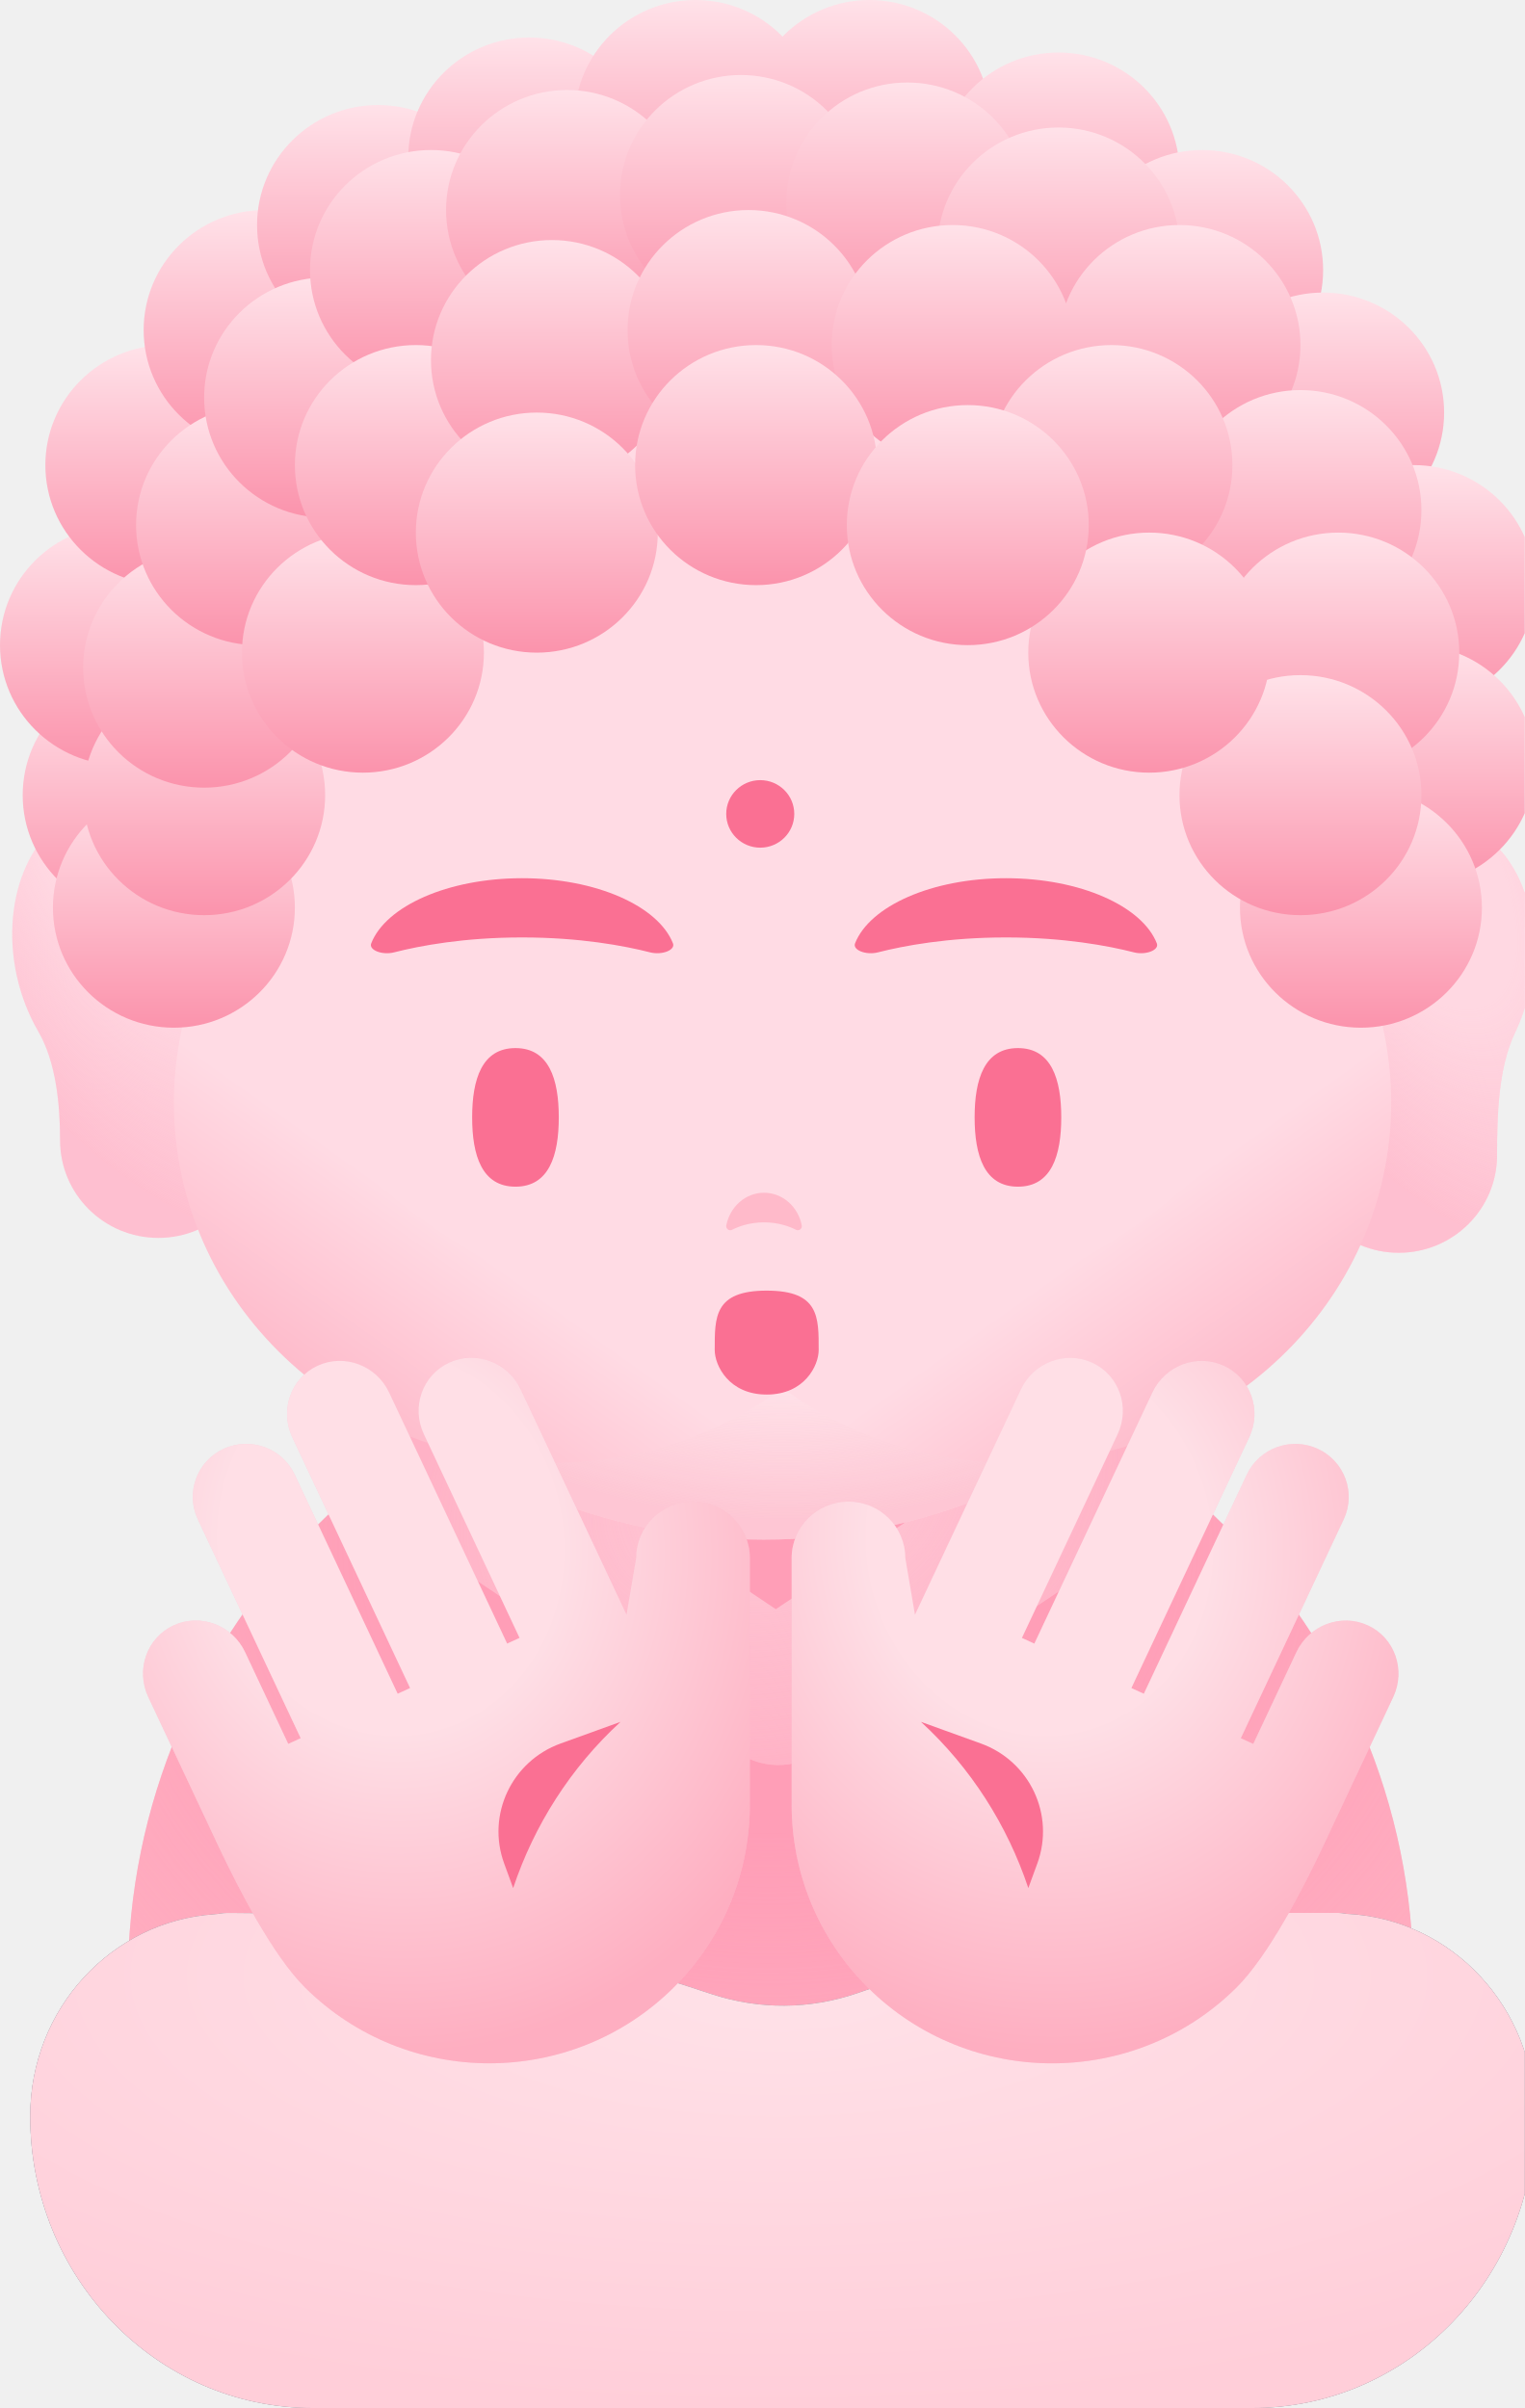
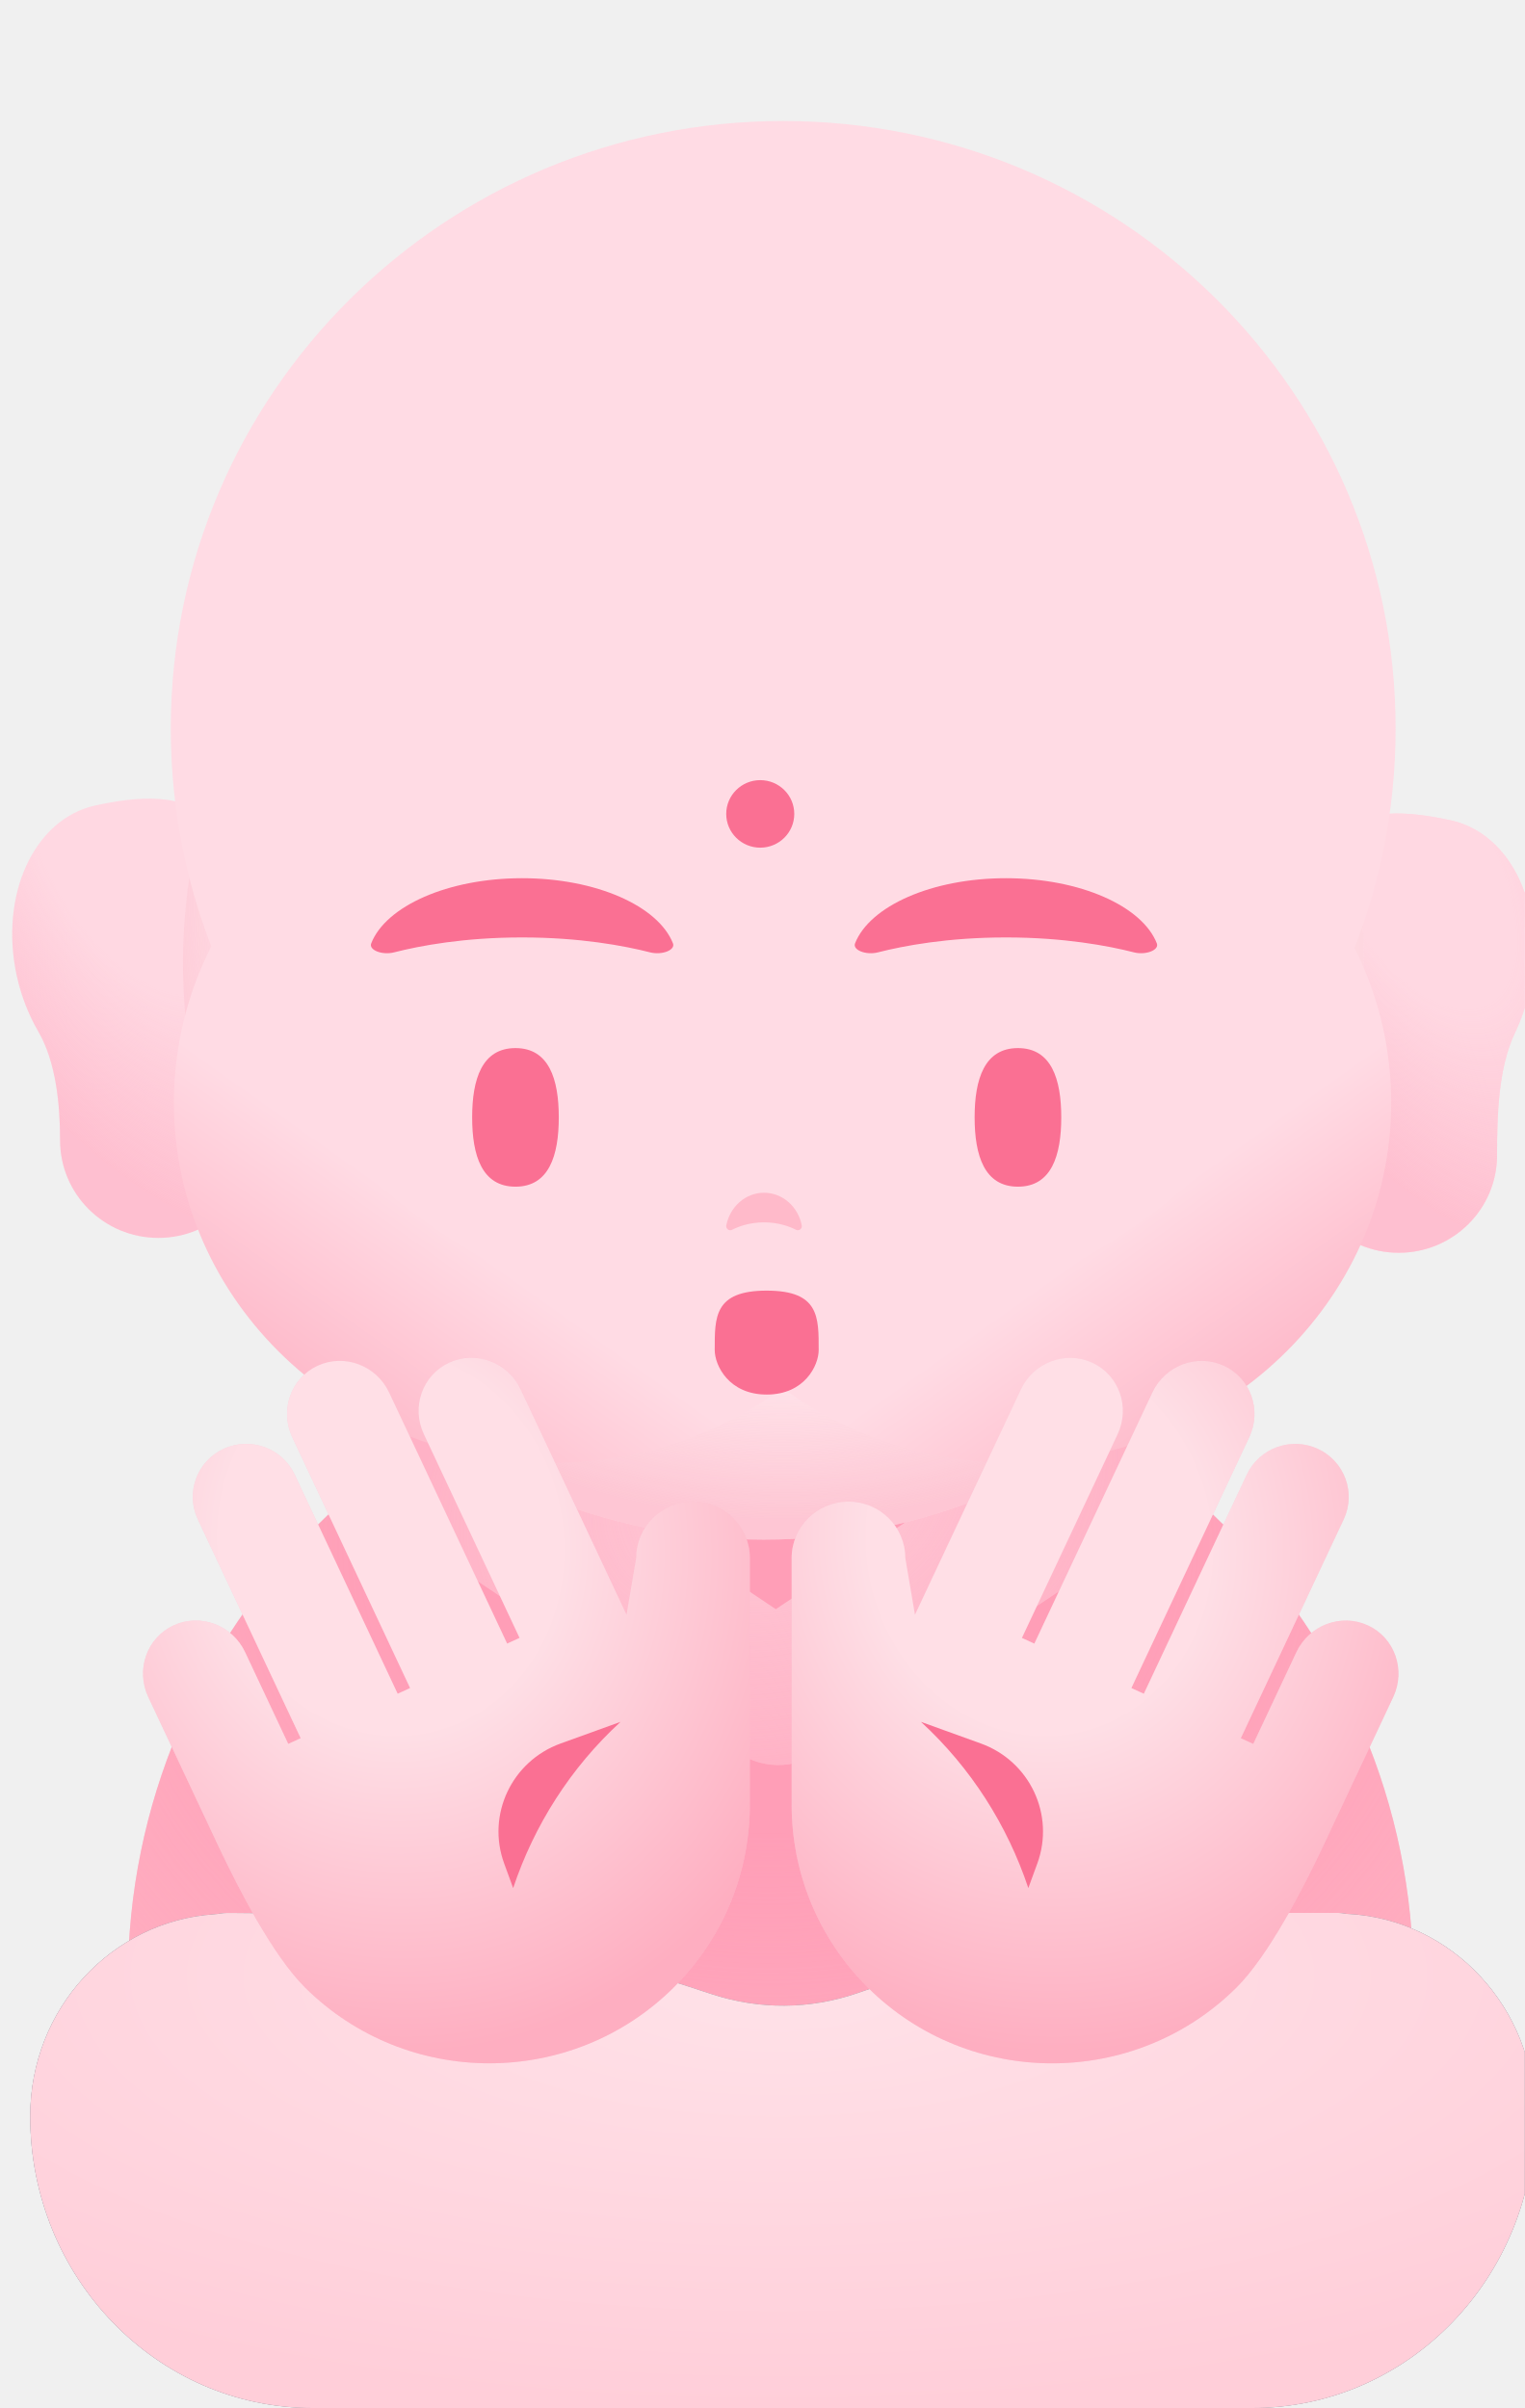
<svg xmlns="http://www.w3.org/2000/svg" width="88" height="139" viewBox="0 0 88 139" fill="none">
  <g id="art" clip-path="url(#clip0_260_4375)">
    <g id="ë¶ì²_3">
      <g id="Group 5">
        <g id="Rectangle 33">
          <path d="M7.38 114.342C7.38 93.853 23.989 77.244 44.477 77.244C64.966 77.244 81.575 93.853 81.575 114.342V130.187H7.38V114.342Z" fill="#FF9EB7" />
          <path d="M7.38 114.342C7.38 93.853 23.989 77.244 44.477 77.244C64.966 77.244 81.575 93.853 81.575 114.342V130.187H7.38V114.342Z" fill="url(#paint0_radial_260_4375)" fill-opacity="0.5" />
        </g>
        <g id="Union">
          <path d="M61.428 81.712C63.318 80.443 65.878 80.947 67.147 82.837C68.416 84.728 67.912 87.289 66.022 88.558L47.219 101.184C45.561 102.297 43.387 102.047 42.021 100.693C41.583 100.579 41.155 100.392 40.758 100.126L23.531 88.558C21.641 87.289 21.137 84.728 22.406 82.837C23.675 80.947 26.236 80.443 28.126 81.712L44.776 92.893L61.428 81.712Z" fill="#FFC7D5" />
          <path d="M61.428 81.712C63.318 80.443 65.878 80.947 67.147 82.837C68.416 84.728 67.912 87.289 66.022 88.558L47.219 101.184C45.561 102.297 43.387 102.047 42.021 100.693C41.583 100.579 41.155 100.392 40.758 100.126L23.531 88.558C21.641 87.289 21.137 84.728 22.406 82.837C23.675 80.947 26.236 80.443 28.126 81.712L44.776 92.893L61.428 81.712Z" fill="url(#paint1_radial_260_4375)" fill-opacity="0.5" />
        </g>
        <path id="Union_2" d="M76.784 48.502C78.435 46.458 81.506 46.87 83.738 47.355C87.269 48.124 89.295 52.534 88.263 57.206C88.072 58.068 87.791 58.878 87.436 59.622C86.465 61.66 86.401 64.427 86.401 66.685C86.401 69.794 83.862 72.314 80.728 72.314C77.596 72.314 75.056 69.794 75.056 66.685C75.056 63.997 75.552 60.645 75.266 57.972C75.145 56.847 75.206 55.644 75.476 54.424C75.855 52.705 75.824 49.692 76.784 48.502Z" fill="#FFDBE4" />
        <g id="Union_3">
          <path d="M76.784 48.502C78.435 46.458 81.506 46.87 83.738 47.355C87.269 48.124 89.295 52.534 88.263 57.206C88.072 58.068 87.791 58.878 87.436 59.622C86.465 61.66 86.401 64.427 86.401 66.685C86.401 69.794 83.862 72.314 80.728 72.314C77.596 72.314 75.056 69.794 75.056 66.685C75.056 63.997 75.552 60.645 75.266 57.972C75.145 56.847 75.206 55.644 75.476 54.424C75.855 52.705 75.824 49.692 76.784 48.502Z" fill="#FFD8E2" />
          <path d="M76.784 48.502C78.435 46.458 81.506 46.87 83.738 47.355C87.269 48.124 89.295 52.534 88.263 57.206C88.072 58.068 87.791 58.878 87.436 59.622C86.465 61.66 86.401 64.427 86.401 66.685C86.401 69.794 83.862 72.314 80.728 72.314C77.596 72.314 75.056 69.794 75.056 66.685C75.056 63.997 75.552 60.645 75.266 57.972C75.145 56.847 75.206 55.644 75.476 54.424C75.855 52.705 75.824 49.692 76.784 48.502Z" fill="url(#paint2_radial_260_4375)" fill-opacity="0.5" />
        </g>
        <g id="Union_4">
          <path d="M5.498 46.497C7.73 46.011 10.802 45.599 12.452 47.644C13.412 48.834 13.381 51.847 13.761 53.565C13.961 54.471 14.046 55.367 14.027 56.228C13.964 59.167 14.813 62.886 14.813 65.826C14.813 68.935 12.273 71.456 9.14 71.456C6.007 71.456 3.468 68.935 3.468 65.826C3.468 63.775 3.237 61.306 2.205 59.533C1.657 58.591 1.232 57.517 0.973 56.348C-0.059 51.676 1.967 47.265 5.498 46.497Z" fill="#FFD8E2" />
          <path d="M5.498 46.497C7.73 46.011 10.802 45.599 12.452 47.644C13.412 48.834 13.381 51.847 13.761 53.565C13.961 54.471 14.046 55.367 14.027 56.228C13.964 59.167 14.813 62.886 14.813 65.826C14.813 68.935 12.273 71.456 9.14 71.456C6.007 71.456 3.468 68.935 3.468 65.826C3.468 63.775 3.237 61.306 2.205 59.533C1.657 58.591 1.232 57.517 0.973 56.348C-0.059 51.676 1.967 47.265 5.498 46.497Z" fill="url(#paint3_radial_260_4375)" fill-opacity="0.5" />
        </g>
        <path id="Vector" d="M45.066 87.74C63.578 87.74 78.584 72.849 78.584 54.479C78.584 36.109 63.578 21.218 45.066 21.218C26.555 21.218 11.548 36.109 11.548 54.479C11.548 72.849 26.555 87.74 45.066 87.74Z" fill="url(#paint4_linear_260_4375)" />
        <g id="Vector_2">
          <path d="M44.91 88.01C63.573 88.01 78.702 73.312 78.702 55.181C78.702 37.05 63.573 22.352 44.91 22.352C26.247 22.352 11.118 37.05 11.118 55.181C11.118 73.312 26.247 88.01 44.91 88.01Z" fill="#FFE2E9" />
          <path d="M44.91 88.01C63.573 88.01 78.702 73.312 78.702 55.181C78.702 37.05 63.573 22.352 44.91 22.352C26.247 22.352 11.118 37.05 11.118 55.181C11.118 73.312 26.247 88.01 44.91 88.01Z" fill="url(#paint5_radial_260_4375)" fill-opacity="0.5" />
        </g>
        <g id="Vector_3">
          <path d="M44.079 88.874C62.59 88.874 77.597 73.983 77.597 55.613C77.597 37.243 62.59 22.352 44.079 22.352C25.567 22.352 10.56 37.243 10.56 55.613C10.56 73.983 25.567 88.874 44.079 88.874Z" fill="#FFE2E9" />
          <path d="M44.079 88.874C62.59 88.874 77.597 73.983 77.597 55.613C77.597 37.243 62.59 22.352 44.079 22.352C25.567 22.352 10.56 37.243 10.56 55.613C10.56 73.983 25.567 88.874 44.079 88.874Z" fill="url(#paint6_radial_260_4375)" fill-opacity="0.5" />
        </g>
        <path id="Vector_4" d="M31.854 84.439C43.904 84.439 53.673 75.133 53.673 63.654C53.673 52.175 43.904 42.869 31.854 42.869C19.805 42.869 10.036 52.175 10.036 63.654C10.036 75.133 19.805 84.439 31.854 84.439Z" fill="url(#paint7_linear_260_4375)" />
        <path id="Vector_5" d="M58.474 84.439C70.523 84.439 80.292 75.133 80.292 63.654C80.292 52.175 70.523 42.869 58.474 42.869C46.424 42.869 36.655 52.175 36.655 63.654C36.655 75.133 46.424 84.439 58.474 84.439Z" fill="url(#paint8_linear_260_4375)" />
        <path id="Vector_6" d="M45.202 77.134C64.723 77.134 80.548 61.431 80.548 42.06C80.548 22.688 64.723 6.985 45.202 6.985C25.681 6.985 9.856 22.688 9.856 42.06C9.856 61.431 25.681 77.134 45.202 77.134Z" fill="#FFDBE4" />
-         <g id="Group 44">
-           <path id="Vector_7" d="M8.291 52.828C12.147 52.828 15.273 49.726 15.273 45.9C15.273 42.074 12.147 38.972 8.291 38.972C4.435 38.972 1.31 42.074 1.31 45.9C1.31 49.726 4.435 52.828 8.291 52.828Z" fill="url(#paint9_linear_260_4375)" />
-           <path id="Vector_8" d="M6.982 44.168C10.838 44.168 13.964 41.066 13.964 37.24C13.964 33.413 10.838 30.311 6.982 30.311C3.126 30.311 0 33.413 0 37.24C0 41.066 3.126 44.168 6.982 44.168Z" fill="url(#paint10_linear_260_4375)" />
-           <path id="Vector_9" d="M9.6 33.776C13.456 33.776 16.582 30.674 16.582 26.848C16.582 23.021 13.456 19.919 9.6 19.919C5.744 19.919 2.618 23.021 2.618 26.848C2.618 30.674 5.744 33.776 9.6 33.776Z" fill="url(#paint11_linear_260_4375)" />
-           <path id="Vector_10" d="M15.273 25.981C19.129 25.981 22.255 22.879 22.255 19.053C22.255 15.226 19.129 12.125 15.273 12.125C11.417 12.125 8.291 15.226 8.291 19.053C8.291 22.879 11.417 25.981 15.273 25.981Z" fill="url(#paint12_linear_260_4375)" />
-           <path id="Vector_11" d="M21.818 19.919C25.674 19.919 28.8 16.817 28.8 12.991C28.8 9.164 25.674 6.062 21.818 6.062C17.962 6.062 14.836 9.164 14.836 12.991C14.836 16.817 17.962 19.919 21.818 19.919Z" fill="url(#paint13_linear_260_4375)" />
-           <path id="Vector_12" d="M30.545 16.022C34.401 16.022 37.527 12.92 37.527 9.094C37.527 5.267 34.401 2.165 30.545 2.165C26.689 2.165 23.564 5.267 23.564 9.094C23.564 12.92 26.689 16.022 30.545 16.022Z" fill="url(#paint14_linear_260_4375)" />
-           <path id="Vector_13" d="M40.146 13.857C44.002 13.857 47.128 10.755 47.128 6.928C47.128 3.102 44.002 -0 40.146 -0C36.29 -0 33.164 3.102 33.164 6.928C33.164 10.755 36.29 13.857 40.146 13.857Z" fill="url(#paint15_linear_260_4375)" />
-           <path id="Vector_14" d="M50.182 13.857C54.038 13.857 57.164 10.755 57.164 6.928C57.164 3.102 54.038 -9.15527e-05 50.182 -9.15527e-05C46.326 -9.15527e-05 43.2 3.102 43.2 6.928C43.2 10.755 46.326 13.857 50.182 13.857Z" fill="url(#paint16_linear_260_4375)" />
-           <path id="Vector_15" d="M61.091 16.888C64.947 16.888 68.073 13.786 68.073 9.96C68.073 6.133 64.947 3.031 61.091 3.031C57.235 3.031 54.109 6.133 54.109 9.96C54.109 13.786 57.235 16.888 61.091 16.888Z" fill="url(#paint17_linear_260_4375)" />
-           <path id="Vector_16" d="M69.382 22.517C73.238 22.517 76.364 19.415 76.364 15.588C76.364 11.762 73.238 8.66 69.382 8.66C65.526 8.66 62.4 11.762 62.4 15.588C62.4 19.415 65.526 22.517 69.382 22.517Z" fill="url(#paint18_linear_260_4375)" />
-           <path id="Vector_17" d="M76.365 30.744C80.221 30.744 83.347 27.643 83.347 23.816C83.347 19.99 80.221 16.888 76.365 16.888C72.509 16.888 69.383 19.99 69.383 23.816C69.383 27.643 72.509 30.744 76.365 30.744Z" fill="url(#paint19_linear_260_4375)" />
-           <path id="Vector_18" d="M81.601 40.704C85.457 40.704 88.583 37.602 88.583 33.776C88.583 29.95 85.457 26.848 81.601 26.848C77.745 26.848 74.619 29.95 74.619 33.776C74.619 37.602 77.745 40.704 81.601 40.704Z" fill="url(#paint20_linear_260_4375)" />
-           <path id="Vector_19" d="M81.601 51.096C85.457 51.096 88.583 47.994 88.583 44.168C88.583 40.341 85.457 37.239 81.601 37.239C77.745 37.239 74.619 40.341 74.619 44.168C74.619 47.994 77.745 51.096 81.601 51.096Z" fill="url(#paint21_linear_260_4375)" />
-           <path id="Vector_20" d="M78.546 59.323C82.402 59.323 85.528 56.221 85.528 52.395C85.528 48.569 82.402 45.467 78.546 45.467C74.69 45.467 71.564 48.569 71.564 52.395C71.564 56.221 74.69 59.323 78.546 59.323Z" fill="url(#paint22_linear_260_4375)" />
-           <path id="Vector_21" d="M10.037 59.323C13.893 59.323 17.018 56.221 17.018 52.395C17.018 48.569 13.893 45.467 10.037 45.467C6.181 45.467 3.055 48.569 3.055 52.395C3.055 56.221 6.181 59.323 10.037 59.323Z" fill="url(#paint23_linear_260_4375)" />
-           <path id="Vector_22" d="M11.783 52.828C15.639 52.828 18.765 49.726 18.765 45.9C18.765 42.074 15.639 38.972 11.783 38.972C7.927 38.972 4.801 42.074 4.801 45.9C4.801 49.726 7.927 52.828 11.783 52.828Z" fill="url(#paint24_linear_260_4375)" />
-           <path id="Vector_23" d="M11.783 45.467C15.639 45.467 18.765 42.365 18.765 38.539C18.765 34.712 15.639 31.61 11.783 31.61C7.927 31.61 4.801 34.712 4.801 38.539C4.801 42.365 7.927 45.467 11.783 45.467Z" fill="url(#paint25_linear_260_4375)" />
-           <path id="Vector_24" d="M14.836 37.24C18.692 37.24 21.818 34.138 21.818 30.311C21.818 26.485 18.692 23.383 14.836 23.383C10.98 23.383 7.854 26.485 7.854 30.311C7.854 34.138 10.98 37.24 14.836 37.24Z" fill="url(#paint26_linear_260_4375)" />
-           <path id="Vector_25" d="M18.764 29.878C22.62 29.878 25.746 26.776 25.746 22.95C25.746 19.123 22.62 16.022 18.764 16.022C14.908 16.022 11.782 19.123 11.782 22.95C11.782 26.776 14.908 29.878 18.764 29.878Z" fill="url(#paint27_linear_260_4375)" />
-           <path id="Vector_26" d="M24.873 22.517C28.729 22.517 31.855 19.415 31.855 15.588C31.855 11.762 28.729 8.66 24.873 8.66C21.017 8.66 17.892 11.762 17.892 15.588C17.892 19.415 21.017 22.517 24.873 22.517Z" fill="url(#paint28_linear_260_4375)" />
-           <path id="Vector_27" d="M32.727 19.053C36.583 19.053 39.709 15.951 39.709 12.124C39.709 8.298 36.583 5.196 32.727 5.196C28.871 5.196 25.745 8.298 25.745 12.124C25.745 15.951 28.871 19.053 32.727 19.053Z" fill="url(#paint29_linear_260_4375)" />
-           <path id="Vector_28" d="M42.764 18.187C46.62 18.187 49.746 15.085 49.746 11.258C49.746 7.432 46.62 4.33 42.764 4.33C38.908 4.33 35.782 7.432 35.782 11.258C35.782 15.085 38.908 18.187 42.764 18.187Z" fill="url(#paint30_linear_260_4375)" />
-           <path id="Vector_29" d="M52.365 18.619C56.221 18.619 59.346 15.518 59.346 11.691C59.346 7.865 56.221 4.763 52.365 4.763C48.509 4.763 45.383 7.865 45.383 11.691C45.383 15.518 48.509 18.619 52.365 18.619Z" fill="url(#paint31_linear_260_4375)" />
-           <path id="Vector_30" d="M61.091 21.218C64.947 21.218 68.073 18.116 68.073 14.29C68.073 10.463 64.947 7.361 61.091 7.361C57.235 7.361 54.109 10.463 54.109 14.29C54.109 18.116 57.235 21.218 61.091 21.218Z" fill="url(#paint32_linear_260_4375)" />
-           <path id="Vector_31" d="M68.074 26.847C71.93 26.847 75.055 23.745 75.055 19.919C75.055 16.092 71.93 12.99 68.074 12.99C64.218 12.99 61.092 16.092 61.092 19.919C61.092 23.745 64.218 26.847 68.074 26.847Z" fill="url(#paint33_linear_260_4375)" />
-           <path id="Vector_32" d="M75.055 36.373C78.911 36.373 82.037 33.272 82.037 29.445C82.037 25.619 78.911 22.517 75.055 22.517C71.199 22.517 68.073 25.619 68.073 29.445C68.073 33.272 71.199 36.373 75.055 36.373Z" fill="url(#paint34_linear_260_4375)" />
-           <path id="Vector_33" d="M77.238 44.601C81.094 44.601 84.22 41.499 84.22 37.672C84.22 33.846 81.094 30.744 77.238 30.744C73.382 30.744 70.256 33.846 70.256 37.672C70.256 41.499 73.382 44.601 77.238 44.601Z" fill="url(#paint35_linear_260_4375)" />
-           <path id="Vector_34" d="M75.055 52.828C78.911 52.828 82.037 49.726 82.037 45.9C82.037 42.074 78.911 38.972 75.055 38.972C71.199 38.972 68.073 42.074 68.073 45.9C68.073 49.726 71.199 52.828 75.055 52.828Z" fill="url(#paint36_linear_260_4375)" />
-           <path id="Vector_35" d="M20.946 44.601C24.802 44.601 27.928 41.499 27.928 37.672C27.928 33.846 24.802 30.744 20.946 30.744C17.09 30.744 13.964 33.846 13.964 37.672C13.964 41.499 17.09 44.601 20.946 44.601Z" fill="url(#paint37_linear_260_4375)" />
-           <path id="Vector_36" d="M24 33.776C27.856 33.776 30.982 30.674 30.982 26.848C30.982 23.021 27.856 19.919 24 19.919C20.144 19.919 17.019 23.021 17.019 26.848C17.019 30.674 20.144 33.776 24 33.776Z" fill="url(#paint38_linear_260_4375)" />
-           <path id="Vector_37" d="M31.855 27.713C35.711 27.713 38.837 24.611 38.837 20.785C38.837 16.958 35.711 13.857 31.855 13.857C27.999 13.857 24.873 16.958 24.873 20.785C24.873 24.611 27.999 27.713 31.855 27.713Z" fill="url(#paint39_linear_260_4375)" />
-           <path id="Vector_38" d="M43.201 25.981C47.057 25.981 50.182 22.879 50.182 19.053C50.182 15.226 47.057 12.125 43.201 12.125C39.345 12.125 36.219 15.226 36.219 19.053C36.219 22.879 39.345 25.981 43.201 25.981Z" fill="url(#paint40_linear_260_4375)" />
-           <path id="Vector_39" d="M54.982 26.847C58.838 26.847 61.964 23.745 61.964 19.919C61.964 16.092 58.838 12.99 54.982 12.99C51.126 12.99 48 16.092 48 19.919C48 23.745 51.126 26.847 54.982 26.847Z" fill="url(#paint41_linear_260_4375)" />
-           <path id="Vector_40" d="M64.146 33.776C68.002 33.776 71.128 30.674 71.128 26.848C71.128 23.021 68.002 19.919 64.146 19.919C60.29 19.919 57.164 23.021 57.164 26.848C57.164 30.674 60.29 33.776 64.146 33.776Z" fill="url(#paint42_linear_260_4375)" />
-           <path id="Vector_41" d="M66.328 44.601C70.183 44.601 73.309 41.499 73.309 37.672C73.309 33.846 70.183 30.744 66.328 30.744C62.472 30.744 59.346 33.846 59.346 37.672C59.346 41.499 62.472 44.601 66.328 44.601Z" fill="url(#paint43_linear_260_4375)" />
-           <path id="Vector_42" d="M30.982 37.673C34.838 37.673 37.964 34.571 37.964 30.744C37.964 26.918 34.838 23.816 30.982 23.816C27.126 23.816 24 26.918 24 30.744C24 34.571 27.126 37.673 30.982 37.673Z" fill="url(#paint44_linear_260_4375)" />
-           <path id="Vector_43" d="M43.637 33.776C47.493 33.776 50.619 30.674 50.619 26.848C50.619 23.021 47.493 19.919 43.637 19.919C39.781 19.919 36.655 23.021 36.655 26.848C36.655 30.674 39.781 33.776 43.637 33.776Z" fill="url(#paint45_linear_260_4375)" />
-           <path id="Vector_44" d="M55.855 37.24C59.711 37.24 62.837 34.138 62.837 30.311C62.837 26.485 59.711 23.383 55.855 23.383C51.999 23.383 48.873 26.485 48.873 30.311C48.873 34.138 51.999 37.24 55.855 37.24Z" fill="url(#paint46_linear_260_4375)" />
-         </g>
        <path id="Vector 1" d="M24.953 103.281C24.085 103.281 23.868 110.803 23.868 114.564L25.821 118.035C25.893 113.117 25.821 103.281 24.953 103.281Z" fill="#FFADC2" />
        <path id="Vector 2" d="M65.759 103.281C66.627 103.281 66.844 110.803 66.844 114.564L64.891 118.035C64.819 113.117 64.891 103.281 65.759 103.281Z" fill="#FFADC2" />
        <g id="Vector_45">
          <path d="M74.013 110.42C66.715 110.42 59.467 111.63 52.564 113.999L49.452 115.067C46.751 115.993 43.837 116.014 41.124 115.129L39.452 114.582C31.025 111.827 22.215 110.424 13.349 110.424H13.113C12.858 110.424 12.618 110.485 12.366 110.501C6.443 110.906 1.745 115.943 1.745 122.162C1.745 131.462 9.045 139 18.05 139H72.277C81.282 139 88.582 131.462 88.582 122.162C88.582 115.887 83.8 110.804 77.802 110.482C77.604 110.473 77.415 110.42 77.214 110.42H74.016H74.013Z" fill="#4E5968" />
          <path d="M74.013 110.42C66.715 110.42 59.467 111.63 52.564 113.999L49.452 115.067C46.751 115.993 43.837 116.014 41.124 115.129L39.452 114.582C31.025 111.827 22.215 110.424 13.349 110.424H13.113C12.858 110.424 12.618 110.485 12.366 110.501C6.443 110.906 1.745 115.943 1.745 122.162C1.745 131.462 9.045 139 18.05 139H72.277C81.282 139 88.582 131.462 88.582 122.162C88.582 115.887 83.8 110.804 77.802 110.482C77.604 110.473 77.415 110.42 77.214 110.42H74.016H74.013Z" fill="#FFE2E9" />
          <path d="M74.013 110.42C66.715 110.42 59.467 111.63 52.564 113.999L49.452 115.067C46.751 115.993 43.837 116.014 41.124 115.129L39.452 114.582C31.025 111.827 22.215 110.424 13.349 110.424H13.113C12.858 110.424 12.618 110.485 12.366 110.501C6.443 110.906 1.745 115.943 1.745 122.162C1.745 131.462 9.045 139 18.05 139H72.277C81.282 139 88.582 131.462 88.582 122.162C88.582 115.887 83.8 110.804 77.802 110.482C77.604 110.473 77.415 110.42 77.214 110.42H74.016H74.013Z" fill="url(#paint47_radial_260_4375)" fill-opacity="0.5" />
        </g>
        <g id="Group 55">
          <g id="Group 56">
            <path id="Ellipse 38" d="M32.25 64.5C32.25 66.709 31.683 68.5 29.75 68.5C27.817 68.5 27.25 66.709 27.25 64.5C27.25 62.291 27.817 60.5 29.75 60.5C31.683 60.5 32.25 62.291 32.25 64.5Z" fill="#FA7093" />
            <path id="Ellipse 41" d="M61.25 64.5C61.25 66.709 60.683 68.5 58.75 68.5C56.817 68.5 56.25 66.709 56.25 64.5C56.25 62.291 56.817 60.5 58.75 60.5C60.683 60.5 61.25 62.291 61.25 64.5Z" fill="#FA7093" />
            <g id="Group 4">
              <path id="Vector_46" d="M45.943 70.99C46.114 71.077 46.311 70.924 46.273 70.731C46.062 69.657 45.167 68.85 44.096 68.85C43.025 68.85 42.13 69.657 41.919 70.731C41.881 70.924 42.078 71.077 42.249 70.99C42.623 70.799 43.259 70.559 44.096 70.559C44.932 70.559 45.569 70.799 45.943 70.99Z" fill="#FFBACA" />
              <path id="Vector_47" d="M43.878 48.931C44.962 48.931 45.841 48.058 45.841 46.982C45.841 45.906 44.962 45.033 43.878 45.033C42.793 45.033 41.914 45.906 41.914 46.982C41.914 48.058 42.793 48.931 43.878 48.931Z" fill="#FA7093" />
              <path id="Vector_48" d="M37.52 54.974C38.205 55.149 38.992 54.842 38.84 54.455C37.994 52.307 34.416 50.694 30.132 50.694C25.847 50.694 22.269 52.307 21.424 54.455C21.271 54.842 22.058 55.149 22.744 54.974C24.238 54.593 26.784 54.113 30.132 54.113C33.476 54.113 36.025 54.593 37.52 54.974Z" fill="#FA7093" />
              <path id="Vector_49" d="M65.445 54.974C66.13 55.149 66.918 54.842 66.766 54.455C65.92 52.307 62.342 50.694 58.057 50.694C53.773 50.694 50.195 52.307 49.349 54.455C49.197 54.842 49.984 55.149 50.669 54.974C52.164 54.593 54.71 54.113 58.057 54.113C61.402 54.113 63.951 54.593 65.445 54.974Z" fill="#FA7093" />
            </g>
            <path id="Ellipse 40" d="M47.25 77.929C47.25 78.822 46.434 80.5 44.25 80.5C42.067 80.5 41.25 78.822 41.25 77.929C41.25 76.035 41.209 74.5 44.25 74.5C47.291 74.5 47.25 76.035 47.25 77.929Z" fill="#FA7093" />
          </g>
        </g>
      </g>
      <g id="Group">
        <g id="Vector_50">
          <path d="M78.949 93.826C77.406 93.112 75.556 93.806 74.819 95.375L72.332 100.667L71.613 100.338L77.549 87.707C78.27 86.174 77.603 84.351 76.06 83.635C74.516 82.922 72.682 83.587 71.961 85.12L66.016 97.771L65.296 97.442L72.098 82.965C72.834 81.399 72.18 79.551 70.636 78.838C69.093 78.124 67.246 78.814 66.51 80.38L59.697 94.877L58.978 94.548L64.505 82.787C65.24 81.221 64.586 79.374 63.043 78.66C61.5 77.946 59.652 78.636 58.916 80.202C58.916 80.202 58.916 80.204 58.916 80.206L52.807 93.209L52.25 89.936C52.25 88.138 50.781 86.679 48.97 86.679C47.158 86.679 45.69 88.136 45.69 89.936V104.185C45.69 108.003 47.157 111.821 50.093 114.735C55.964 120.561 65.485 120.561 71.356 114.735C73.183 112.921 75.163 109.123 76.437 106.414C76.658 105.945 76.904 105.418 77.134 104.929L77.221 104.746C77.341 104.491 77.451 104.257 77.549 104.047L80.407 97.962C81.145 96.391 80.492 94.539 78.949 93.826Z" fill="#FEBECD" />
          <path d="M78.949 93.826C77.406 93.112 75.556 93.806 74.819 95.375L72.332 100.667L71.613 100.338L77.549 87.707C78.27 86.174 77.603 84.351 76.06 83.635C74.516 82.922 72.682 83.587 71.961 85.12L66.016 97.771L65.296 97.442L72.098 82.965C72.834 81.399 72.18 79.551 70.636 78.838C69.093 78.124 67.246 78.814 66.51 80.38L59.697 94.877L58.978 94.548L64.505 82.787C65.24 81.221 64.586 79.374 63.043 78.66C61.5 77.946 59.652 78.636 58.916 80.202C58.916 80.202 58.916 80.204 58.916 80.206L52.807 93.209L52.25 89.936C52.25 88.138 50.781 86.679 48.97 86.679C47.158 86.679 45.69 88.136 45.69 89.936V104.185C45.69 108.003 47.157 111.821 50.093 114.735C55.964 120.561 65.485 120.561 71.356 114.735C73.183 112.921 75.163 109.123 76.437 106.414C76.658 105.945 76.904 105.418 77.134 104.929L77.221 104.746C77.341 104.491 77.451 104.257 77.549 104.047L80.407 97.962C81.145 96.391 80.492 94.539 78.949 93.826Z" fill="url(#paint48_radial_260_4375)" fill-opacity="0.5" />
        </g>
        <g id="Vector_51">
          <path d="M39.997 86.677C38.185 86.677 36.716 88.135 36.716 89.934L36.16 93.207L30.05 80.204C30.05 80.204 30.05 80.202 30.05 80.2C29.315 78.635 27.467 77.945 25.924 78.658C24.38 79.372 23.726 81.22 24.462 82.785L29.988 94.547L29.269 94.876L22.457 80.378C21.721 78.813 19.873 78.123 18.33 78.836C16.787 79.55 16.133 81.398 16.868 82.963L23.67 97.441L22.951 97.77L17.006 85.118C16.285 83.583 14.45 82.92 12.907 83.634C11.363 84.347 10.697 86.17 11.418 87.705L17.354 100.336L16.635 100.665L14.148 95.374C13.41 93.802 11.561 93.109 10.018 93.824C8.474 94.539 7.822 96.389 8.559 97.96L11.418 104.045C11.517 104.255 11.626 104.489 11.746 104.744L11.833 104.927C12.063 105.416 12.309 105.943 12.53 106.412C13.803 109.121 15.783 112.919 17.611 114.733C23.482 120.559 33.003 120.559 38.874 114.733C41.81 111.819 43.277 108.001 43.277 104.183V89.934C43.277 88.137 41.808 86.677 39.997 86.677Z" fill="#FEBECD" />
          <path d="M39.997 86.677C38.185 86.677 36.716 88.135 36.716 89.934L36.16 93.207L30.05 80.204C30.05 80.204 30.05 80.202 30.05 80.2C29.315 78.635 27.467 77.945 25.924 78.658C24.38 79.372 23.726 81.22 24.462 82.785L29.988 94.547L29.269 94.876L22.457 80.378C21.721 78.813 19.873 78.123 18.33 78.836C16.787 79.55 16.133 81.398 16.868 82.963L23.67 97.441L22.951 97.77L17.006 85.118C16.285 83.583 14.45 82.92 12.907 83.634C11.363 84.347 10.697 86.17 11.418 87.705L17.354 100.336L16.635 100.665L14.148 95.374C13.41 93.802 11.561 93.109 10.018 93.824C8.474 94.539 7.822 96.389 8.559 97.96L11.418 104.045C11.517 104.255 11.626 104.489 11.746 104.744L11.833 104.927C12.063 105.416 12.309 105.943 12.53 106.412C13.803 109.121 15.783 112.919 17.611 114.733C23.482 120.559 33.003 120.559 38.874 114.733C41.81 111.819 43.277 108.001 43.277 104.183V89.934C43.277 88.137 41.808 86.677 39.997 86.677Z" fill="url(#paint49_radial_260_4375)" fill-opacity="0.5" />
        </g>
        <path id="Vector_52" d="M35.814 99.393L32.356 100.642C29.529 101.663 28.07 104.766 29.099 107.572L29.617 108.987C30.831 105.35 32.941 102.032 35.814 99.393Z" fill="#FA7093" />
        <path id="Vector_53" d="M53.152 99.393L56.61 100.642C59.438 101.663 60.896 104.766 59.867 107.572L59.349 108.987C58.136 105.35 56.025 102.032 53.152 99.393Z" fill="#FA7093" />
      </g>
    </g>
  </g>
  <defs>
    <radialGradient id="paint0_radial_260_4375" cx="0" cy="0" r="1" gradientUnits="userSpaceOnUse" gradientTransform="translate(44.3063 89.3454) rotate(90) scale(40.8414 49.4285)">
      <stop offset="0.401" stop-color="#FFBECA" stop-opacity="0" />
      <stop offset="1" stop-color="#FFBECA" />
    </radialGradient>
    <radialGradient id="paint1_radial_260_4375" cx="0" cy="0" r="1" gradientTransform="matrix(-20.601 5.29627 3.92241 14.8695 44.8391 86.2661)" gradientUnits="userSpaceOnUse">
      <stop offset="0.023" stop-color="#FEA6BD" stop-opacity="0" />
      <stop offset="1" stop-color="#FF9EB7" />
    </radialGradient>
    <radialGradient id="paint2_radial_260_4375" cx="0" cy="0" r="1" gradientTransform="matrix(1.8157e-07 19.053 -15.9408 -11.6142 81.6012 50.0135)" gradientUnits="userSpaceOnUse">
      <stop offset="0.369" stop-color="#FEA6BD" stop-opacity="0" />
      <stop offset="1" stop-color="#FEA6BD" />
    </radialGradient>
    <radialGradient id="paint3_radial_260_4375" cx="0" cy="0" r="1" gradientTransform="matrix(1.90097e-07 19.053 -16.6894 -11.6142 7.55702 49.1552)" gradientUnits="userSpaceOnUse">
      <stop offset="0.369" stop-color="#FEA6BD" stop-opacity="0" />
      <stop offset="1" stop-color="#FEA6BD" />
    </radialGradient>
    <linearGradient id="paint4_linear_260_4375" x1="45.066" y1="21.218" x2="45.066" y2="87.74" gradientUnits="userSpaceOnUse">
      <stop stop-color="#FFDBE4" />
      <stop offset="1" stop-color="#FFCDD7" />
    </linearGradient>
    <radialGradient id="paint5_radial_260_4375" cx="0" cy="0" r="1" gradientTransform="matrix(3.48273e-06 33.9779 -36.3731 -1.44264 44.7892 52.9104)" gradientUnits="userSpaceOnUse">
      <stop offset="0.12" stop-color="#FFE2E9" />
      <stop offset="1" stop-color="#FDCBD6" />
    </radialGradient>
    <radialGradient id="paint6_radial_260_4375" cx="0" cy="0" r="1" gradientTransform="matrix(3.45452e-06 34.4252 -36.0785 -1.46164 43.9588 53.3127)" gradientUnits="userSpaceOnUse">
      <stop offset="0.771" stop-color="#FB93AC" stop-opacity="0" />
      <stop offset="1" stop-color="#FB93AC" stop-opacity="0.7" />
    </radialGradient>
    <linearGradient id="paint7_linear_260_4375" x1="25.696" y1="70.897" x2="16.987" y2="83.185" gradientUnits="userSpaceOnUse">
      <stop stop-color="#FFDBE4" />
      <stop offset="1" stop-color="#FEB2C4" />
    </linearGradient>
    <linearGradient id="paint8_linear_260_4375" x1="64.632" y1="70.897" x2="73.341" y2="83.185" gradientUnits="userSpaceOnUse">
      <stop stop-color="#FFDBE4" />
      <stop offset="1" stop-color="#FEB2C4" />
    </linearGradient>
-     <linearGradient id="paint9_linear_260_4375" x1="8.291" y1="38.972" x2="8.291" y2="52.828" gradientUnits="userSpaceOnUse">
-       <stop stop-color="#FFE2E9" />
-       <stop offset="1" stop-color="#FB93AC" />
-     </linearGradient>
-     <linearGradient id="paint10_linear_260_4375" x1="6.982" y1="30.311" x2="6.982" y2="44.168" gradientUnits="userSpaceOnUse">
-       <stop stop-color="#FFE2E9" />
-       <stop offset="1" stop-color="#FB93AC" />
-     </linearGradient>
-     <linearGradient id="paint11_linear_260_4375" x1="9.6" y1="19.919" x2="9.6" y2="33.776" gradientUnits="userSpaceOnUse">
-       <stop stop-color="#FFE2E9" />
-       <stop offset="1" stop-color="#FB93AC" />
-     </linearGradient>
-     <linearGradient id="paint12_linear_260_4375" x1="15.273" y1="12.125" x2="15.273" y2="25.981" gradientUnits="userSpaceOnUse">
-       <stop stop-color="#FFE2E9" />
-       <stop offset="1" stop-color="#FB93AC" />
-     </linearGradient>
-     <linearGradient id="paint13_linear_260_4375" x1="21.818" y1="6.062" x2="21.818" y2="19.919" gradientUnits="userSpaceOnUse">
-       <stop stop-color="#FFE2E9" />
-       <stop offset="1" stop-color="#FB93AC" />
-     </linearGradient>
-     <linearGradient id="paint14_linear_260_4375" x1="30.545" y1="2.165" x2="30.545" y2="16.022" gradientUnits="userSpaceOnUse">
-       <stop stop-color="#FFE2E9" />
-       <stop offset="1" stop-color="#FB93AC" />
-     </linearGradient>
-     <linearGradient id="paint15_linear_260_4375" x1="40.146" y1="-0" x2="40.146" y2="13.857" gradientUnits="userSpaceOnUse">
-       <stop stop-color="#FFE2E9" />
-       <stop offset="1" stop-color="#FB93AC" />
-     </linearGradient>
-     <linearGradient id="paint16_linear_260_4375" x1="50.182" y1="-9.15527e-05" x2="50.182" y2="13.857" gradientUnits="userSpaceOnUse">
-       <stop stop-color="#FFE2E9" />
-       <stop offset="1" stop-color="#FB93AC" />
-     </linearGradient>
-     <linearGradient id="paint17_linear_260_4375" x1="61.091" y1="3.031" x2="61.091" y2="16.888" gradientUnits="userSpaceOnUse">
-       <stop stop-color="#FFE2E9" />
-       <stop offset="1" stop-color="#FB93AC" />
-     </linearGradient>
-     <linearGradient id="paint18_linear_260_4375" x1="69.382" y1="8.66" x2="69.382" y2="22.517" gradientUnits="userSpaceOnUse">
-       <stop stop-color="#FFE2E9" />
-       <stop offset="1" stop-color="#FB93AC" />
-     </linearGradient>
-     <linearGradient id="paint19_linear_260_4375" x1="76.365" y1="16.888" x2="76.365" y2="30.744" gradientUnits="userSpaceOnUse">
-       <stop stop-color="#FFE2E9" />
-       <stop offset="1" stop-color="#FB93AC" />
-     </linearGradient>
-     <linearGradient id="paint20_linear_260_4375" x1="81.601" y1="26.848" x2="81.601" y2="40.704" gradientUnits="userSpaceOnUse">
-       <stop stop-color="#FFE2E9" />
-       <stop offset="1" stop-color="#FB93AC" />
-     </linearGradient>
-     <linearGradient id="paint21_linear_260_4375" x1="81.601" y1="37.239" x2="81.601" y2="51.096" gradientUnits="userSpaceOnUse">
-       <stop stop-color="#FFE2E9" />
-       <stop offset="1" stop-color="#FB93AC" />
-     </linearGradient>
-     <linearGradient id="paint22_linear_260_4375" x1="78.546" y1="45.467" x2="78.546" y2="59.323" gradientUnits="userSpaceOnUse">
-       <stop stop-color="#FFE2E9" />
-       <stop offset="1" stop-color="#FB93AC" />
-     </linearGradient>
-     <linearGradient id="paint23_linear_260_4375" x1="10.037" y1="45.467" x2="10.037" y2="59.323" gradientUnits="userSpaceOnUse">
-       <stop stop-color="#FFE2E9" />
-       <stop offset="1" stop-color="#FB93AC" />
-     </linearGradient>
-     <linearGradient id="paint24_linear_260_4375" x1="11.783" y1="38.972" x2="11.783" y2="52.828" gradientUnits="userSpaceOnUse">
-       <stop stop-color="#FFE2E9" />
-       <stop offset="1" stop-color="#FB93AC" />
-     </linearGradient>
-     <linearGradient id="paint25_linear_260_4375" x1="11.783" y1="31.61" x2="11.783" y2="45.467" gradientUnits="userSpaceOnUse">
-       <stop stop-color="#FFE2E9" />
-       <stop offset="1" stop-color="#FB93AC" />
-     </linearGradient>
-     <linearGradient id="paint26_linear_260_4375" x1="14.836" y1="23.383" x2="14.836" y2="37.24" gradientUnits="userSpaceOnUse">
-       <stop stop-color="#FFE2E9" />
-       <stop offset="1" stop-color="#FB93AC" />
-     </linearGradient>
-     <linearGradient id="paint27_linear_260_4375" x1="18.764" y1="16.022" x2="18.764" y2="29.878" gradientUnits="userSpaceOnUse">
-       <stop stop-color="#FFE2E9" />
-       <stop offset="1" stop-color="#FB93AC" />
-     </linearGradient>
-     <linearGradient id="paint28_linear_260_4375" x1="24.873" y1="8.66" x2="24.873" y2="22.517" gradientUnits="userSpaceOnUse">
-       <stop stop-color="#FFE2E9" />
-       <stop offset="1" stop-color="#FB93AC" />
-     </linearGradient>
-     <linearGradient id="paint29_linear_260_4375" x1="32.727" y1="5.196" x2="32.727" y2="19.053" gradientUnits="userSpaceOnUse">
-       <stop stop-color="#FFE2E9" />
-       <stop offset="1" stop-color="#FB93AC" />
-     </linearGradient>
-     <linearGradient id="paint30_linear_260_4375" x1="42.764" y1="4.33" x2="42.764" y2="18.187" gradientUnits="userSpaceOnUse">
-       <stop stop-color="#FFE2E9" />
-       <stop offset="1" stop-color="#FB93AC" />
-     </linearGradient>
-     <linearGradient id="paint31_linear_260_4375" x1="52.365" y1="4.763" x2="52.365" y2="18.619" gradientUnits="userSpaceOnUse">
-       <stop stop-color="#FFE2E9" />
-       <stop offset="1" stop-color="#FB93AC" />
-     </linearGradient>
-     <linearGradient id="paint32_linear_260_4375" x1="61.091" y1="7.361" x2="61.091" y2="21.218" gradientUnits="userSpaceOnUse">
-       <stop stop-color="#FFE2E9" />
-       <stop offset="1" stop-color="#FB93AC" />
-     </linearGradient>
-     <linearGradient id="paint33_linear_260_4375" x1="68.074" y1="12.99" x2="68.074" y2="26.847" gradientUnits="userSpaceOnUse">
-       <stop stop-color="#FFE2E9" />
-       <stop offset="1" stop-color="#FB93AC" />
-     </linearGradient>
-     <linearGradient id="paint34_linear_260_4375" x1="75.055" y1="22.517" x2="75.055" y2="36.373" gradientUnits="userSpaceOnUse">
-       <stop stop-color="#FFE2E9" />
-       <stop offset="1" stop-color="#FB93AC" />
-     </linearGradient>
-     <linearGradient id="paint35_linear_260_4375" x1="77.238" y1="30.744" x2="77.238" y2="44.601" gradientUnits="userSpaceOnUse">
-       <stop stop-color="#FFE2E9" />
-       <stop offset="1" stop-color="#FB93AC" />
-     </linearGradient>
-     <linearGradient id="paint36_linear_260_4375" x1="75.055" y1="38.972" x2="75.055" y2="52.828" gradientUnits="userSpaceOnUse">
-       <stop stop-color="#FFE2E9" />
-       <stop offset="1" stop-color="#FB93AC" />
-     </linearGradient>
-     <linearGradient id="paint37_linear_260_4375" x1="20.946" y1="30.744" x2="20.946" y2="44.601" gradientUnits="userSpaceOnUse">
-       <stop stop-color="#FFE2E9" />
-       <stop offset="1" stop-color="#FB93AC" />
-     </linearGradient>
-     <linearGradient id="paint38_linear_260_4375" x1="24" y1="19.919" x2="24" y2="33.776" gradientUnits="userSpaceOnUse">
-       <stop stop-color="#FFE2E9" />
-       <stop offset="1" stop-color="#FB93AC" />
-     </linearGradient>
-     <linearGradient id="paint39_linear_260_4375" x1="31.855" y1="13.857" x2="31.855" y2="27.713" gradientUnits="userSpaceOnUse">
-       <stop stop-color="#FFE2E9" />
-       <stop offset="1" stop-color="#FB93AC" />
-     </linearGradient>
-     <linearGradient id="paint40_linear_260_4375" x1="43.201" y1="12.125" x2="43.201" y2="25.981" gradientUnits="userSpaceOnUse">
-       <stop stop-color="#FFE2E9" />
-       <stop offset="1" stop-color="#FB93AC" />
-     </linearGradient>
-     <linearGradient id="paint41_linear_260_4375" x1="54.982" y1="12.99" x2="54.982" y2="26.847" gradientUnits="userSpaceOnUse">
-       <stop stop-color="#FFE2E9" />
-       <stop offset="1" stop-color="#FB93AC" />
-     </linearGradient>
-     <linearGradient id="paint42_linear_260_4375" x1="64.146" y1="19.919" x2="64.146" y2="33.776" gradientUnits="userSpaceOnUse">
-       <stop stop-color="#FFE2E9" />
-       <stop offset="1" stop-color="#FB93AC" />
-     </linearGradient>
-     <linearGradient id="paint43_linear_260_4375" x1="66.328" y1="30.744" x2="66.328" y2="44.601" gradientUnits="userSpaceOnUse">
-       <stop stop-color="#FFE2E9" />
-       <stop offset="1" stop-color="#FB93AC" />
-     </linearGradient>
-     <linearGradient id="paint44_linear_260_4375" x1="30.982" y1="23.816" x2="30.982" y2="37.673" gradientUnits="userSpaceOnUse">
-       <stop stop-color="#FFE2E9" />
-       <stop offset="1" stop-color="#FB93AC" />
-     </linearGradient>
-     <linearGradient id="paint45_linear_260_4375" x1="43.637" y1="19.919" x2="43.637" y2="33.776" gradientUnits="userSpaceOnUse">
-       <stop stop-color="#FFE2E9" />
-       <stop offset="1" stop-color="#FB93AC" />
-     </linearGradient>
-     <linearGradient id="paint46_linear_260_4375" x1="55.855" y1="23.383" x2="55.855" y2="37.24" gradientUnits="userSpaceOnUse">
-       <stop stop-color="#FFE2E9" />
-       <stop offset="1" stop-color="#FB93AC" />
-     </linearGradient>
    <radialGradient id="paint47_radial_260_4375" cx="0" cy="0" r="1" gradientTransform="matrix(0.0180939 24.9049 -65.35 0.0415629 44.9454 114.095)" gradientUnits="userSpaceOnUse">
      <stop stop-color="#FFE2E9" />
      <stop offset="1" stop-color="#FFBACA" />
    </radialGradient>
    <radialGradient id="paint48_radial_260_4375" cx="0" cy="0" r="1" gradientTransform="matrix(3.12923 29.3117 -26.347 2.6452 60.0082 89.0966)" gradientUnits="userSpaceOnUse">
      <stop offset="0.378" stop-color="white" />
      <stop offset="1" stop-color="#FD9EB5" />
    </radialGradient>
    <radialGradient id="paint49_radial_260_4375" cx="0" cy="0" r="1" gradientTransform="matrix(3.12923 29.3117 -26.347 2.6452 22.5746 89.0949)" gradientUnits="userSpaceOnUse">
      <stop offset="0.378" stop-color="white" />
      <stop offset="1" stop-color="#FD9EB5" />
    </radialGradient>
    <clipPath id="clip0_260_4375">
      <rect width="88" height="139" fill="white" />
    </clipPath>
  </defs>
</svg>
